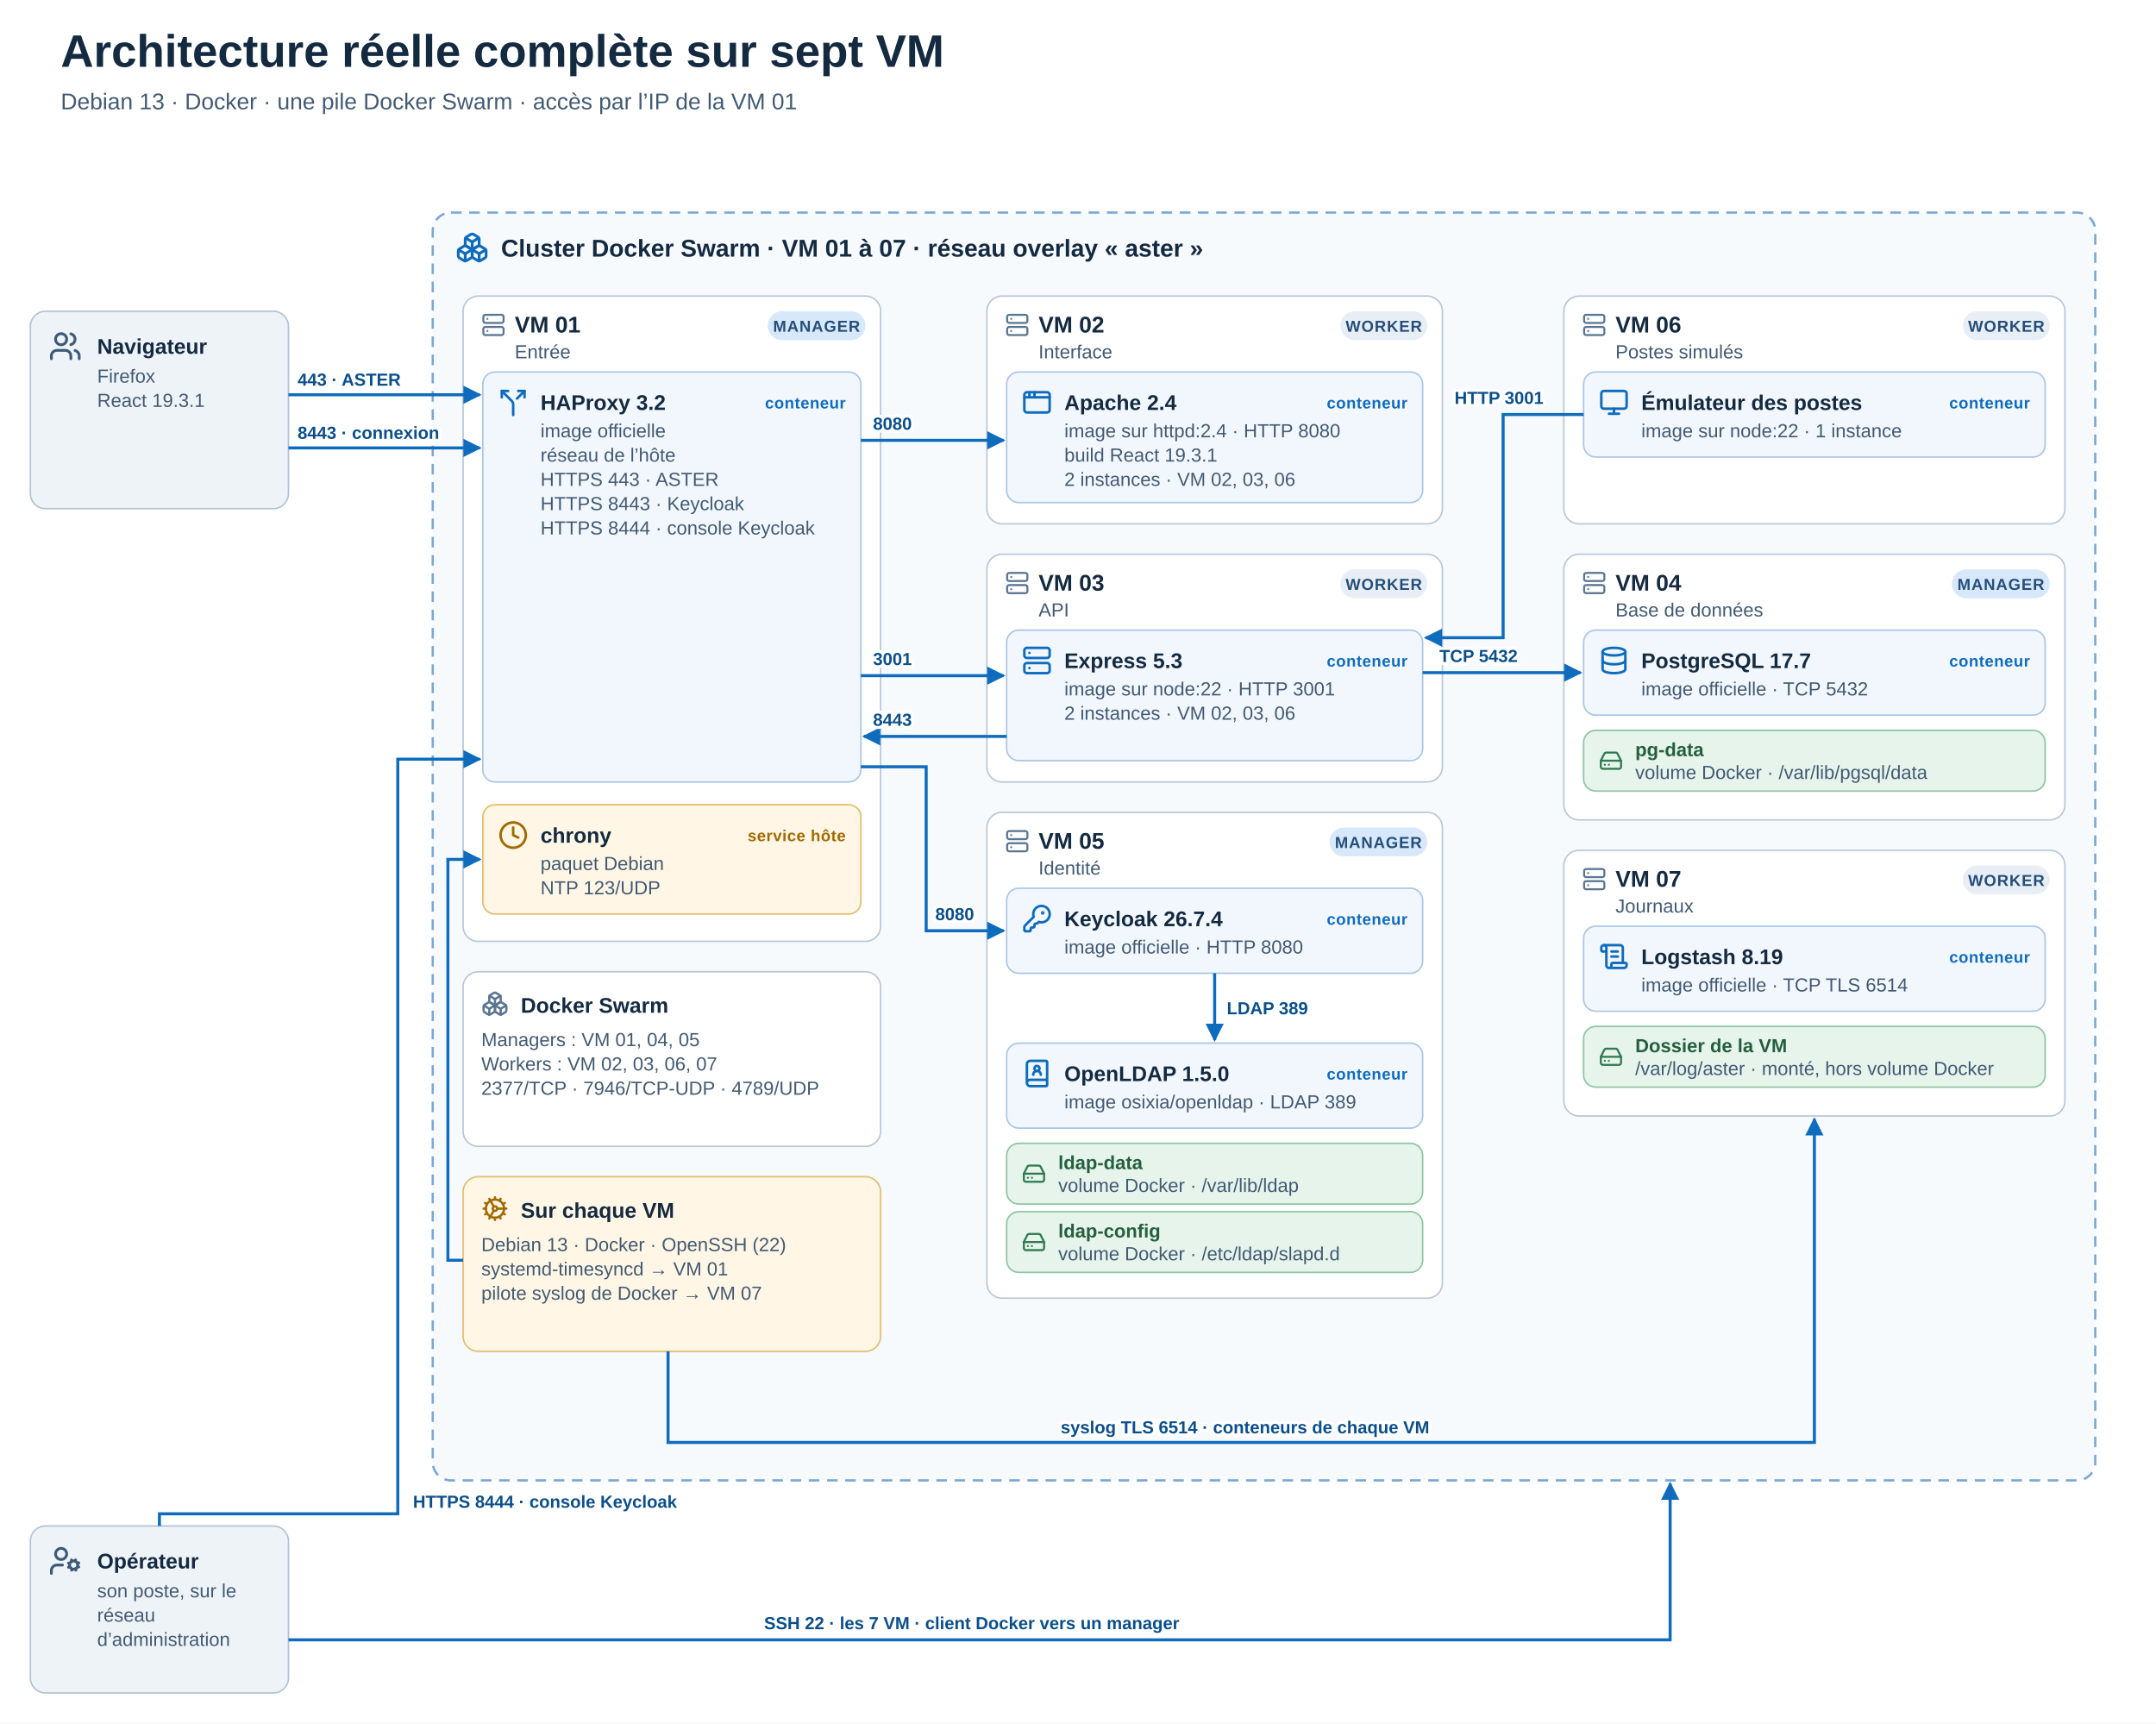
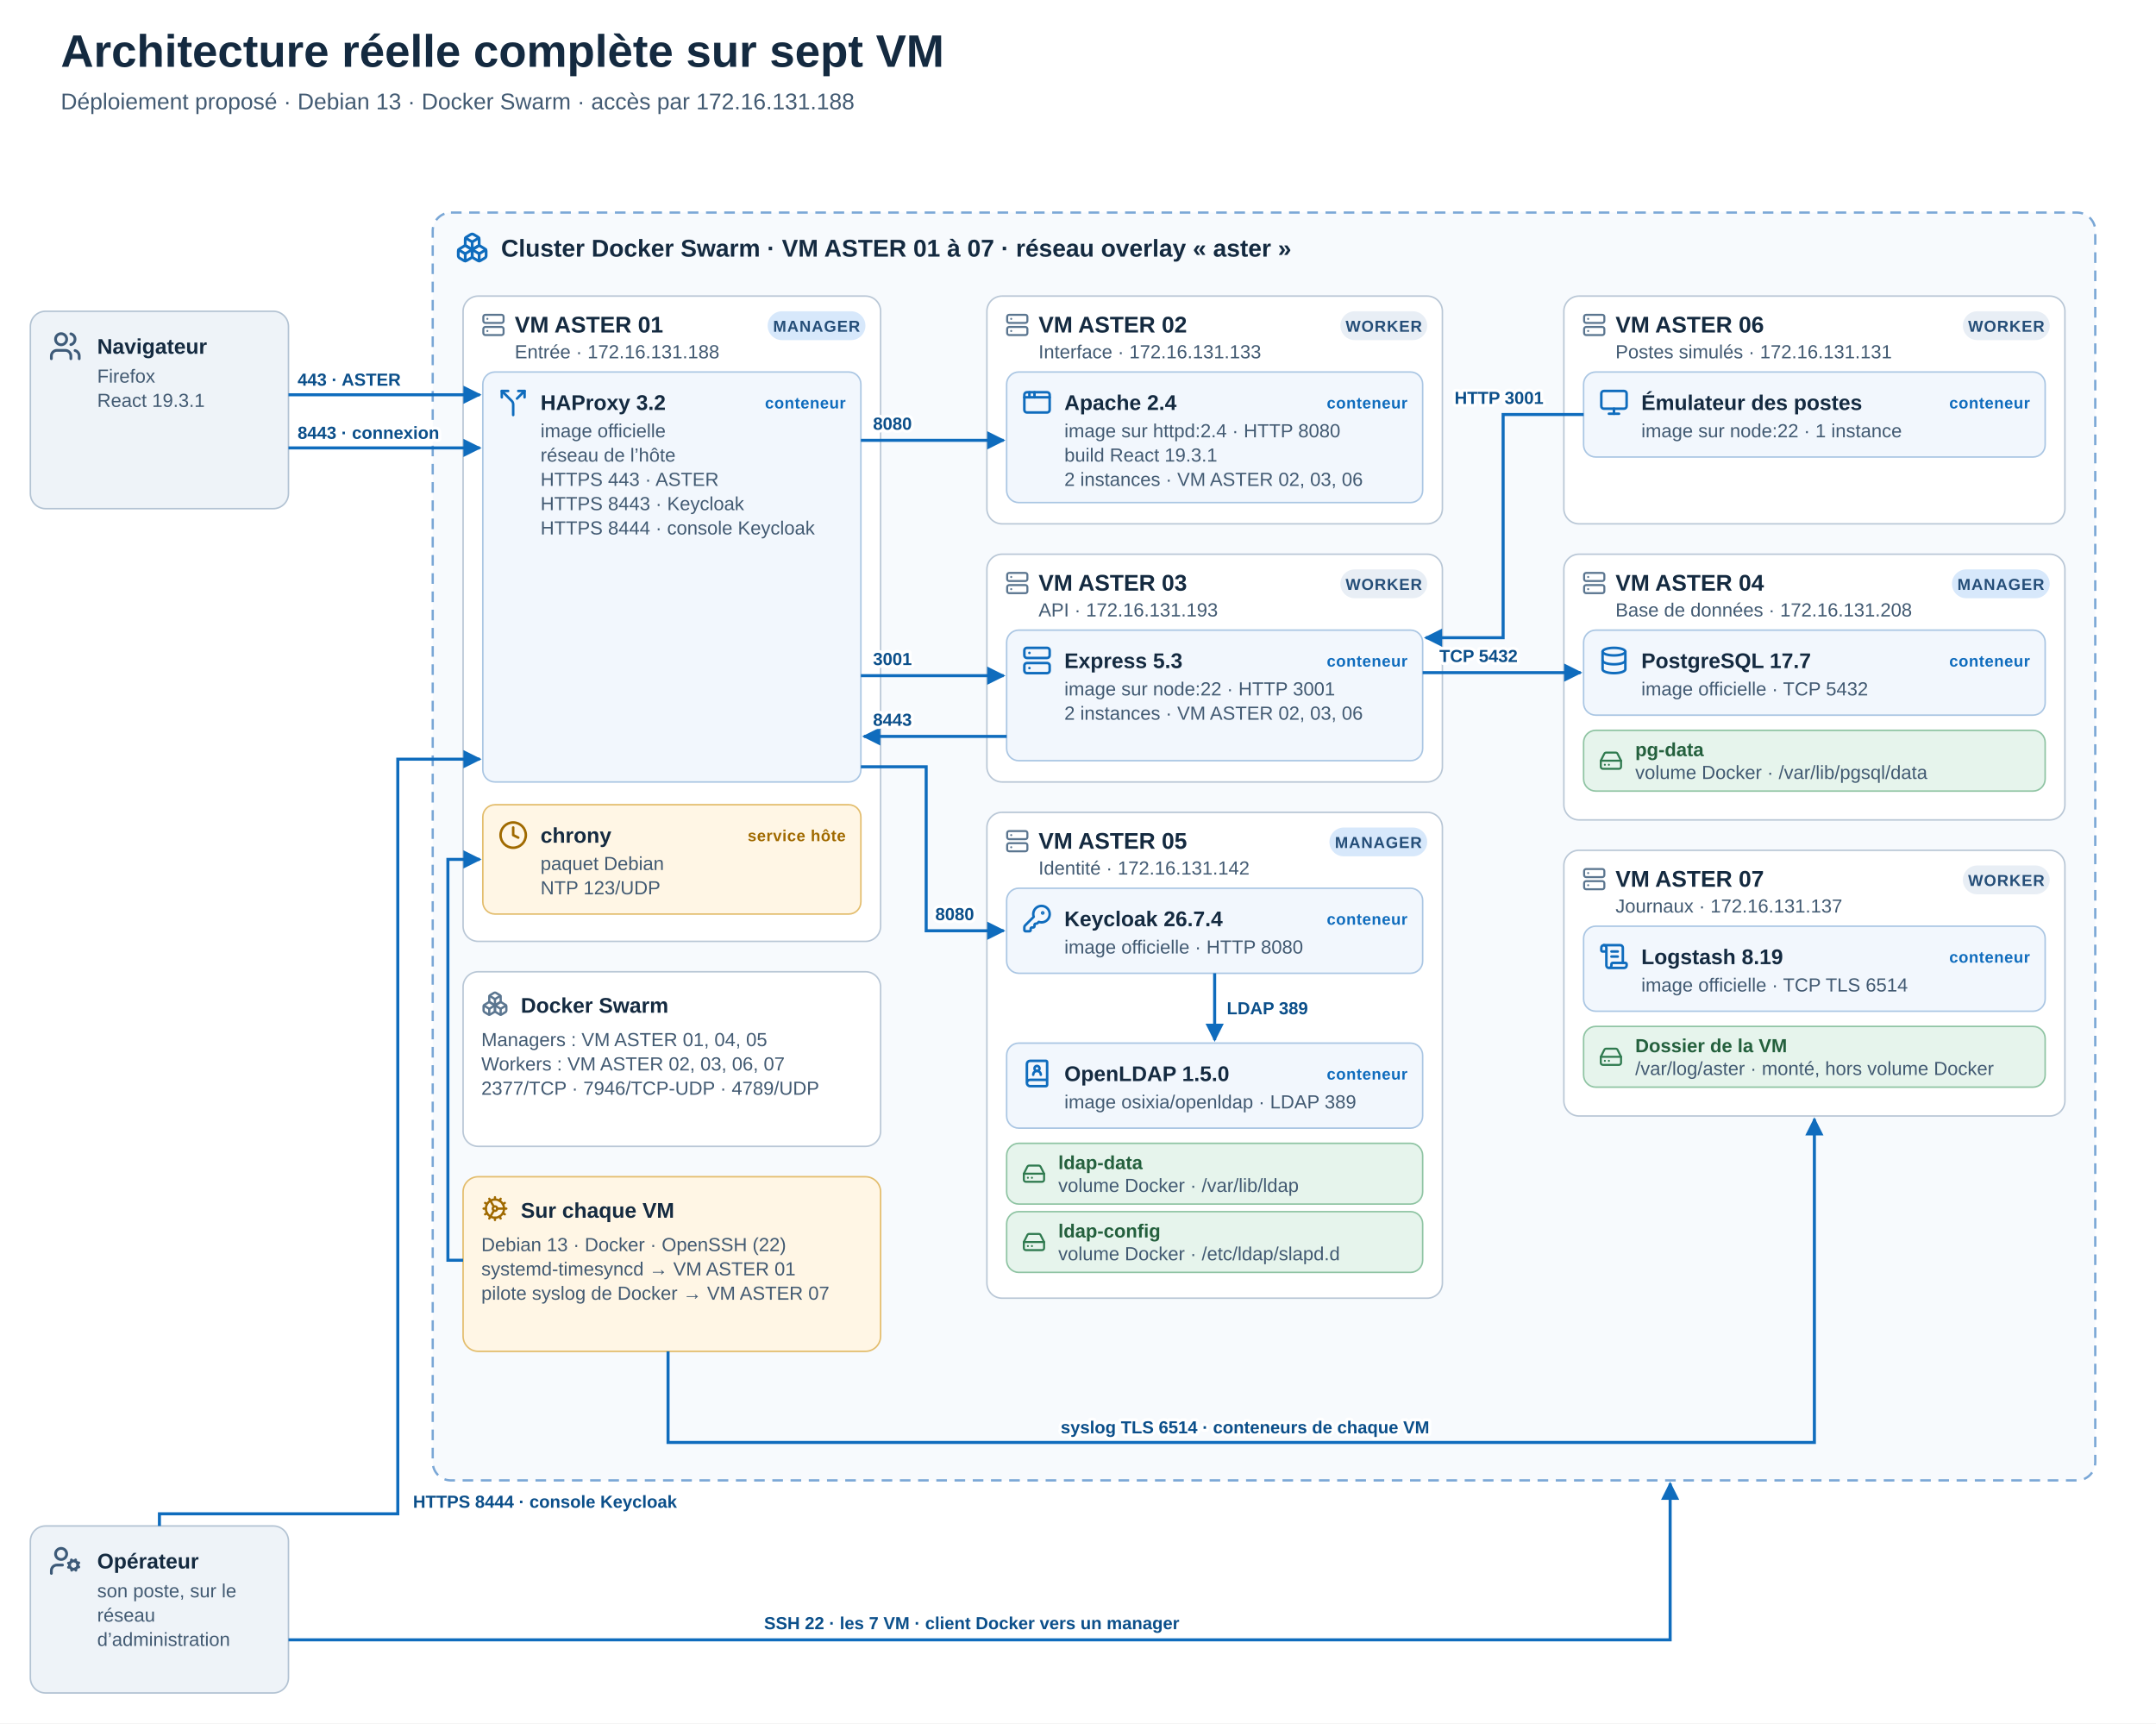
<svg xmlns="http://www.w3.org/2000/svg" width="1420" height="1135" viewBox="0 0 1420 1135" role="img" aria-labelledby="title desc">
  <defs>
    <marker id="arrow" viewBox="0 0 10 10" refX="9" refY="5" markerWidth="6" markerHeight="6" orient="auto">
      <path d="M0 0 L10 5 L0 10 Z" fill="#0f6cbd" />
    </marker>
    <marker id="arrow-start" viewBox="0 0 10 10" refX="1" refY="5" markerWidth="6" markerHeight="6" orient="auto">
      <path d="M10 0 L0 5 L10 10 Z" fill="#0f6cbd" />
    </marker>
    <symbol id="i-users" viewBox="0 0 24 24" fill="none" stroke="currentColor" stroke-width="2" stroke-linecap="round" stroke-linejoin="round">
      <path d="M16 21v-2a4 4 0 0 0-4-4H6a4 4 0 0 0-4 4v2" />
      <circle cx="9" cy="7" r="4" />
      <path d="M22 21v-2a4 4 0 0 0-3-3.87" />
      <path d="M16 3.13a4 4 0 0 1 0 7.75" />
    </symbol>
    <symbol id="i-user-cog" viewBox="0 0 24 24" fill="none" stroke="currentColor" stroke-width="2" stroke-linecap="round" stroke-linejoin="round">
      <circle cx="18" cy="15" r="3" />
      <circle cx="9" cy="7" r="4" />
      <path d="M10 15H6a4 4 0 0 0-4 4v2" />
      <path d="m21.7 16.4-.9-.3" />
      <path d="m15.2 13.9-.9-.3" />
      <path d="m16.6 18.7.3-.9" />
      <path d="m19.1 12.2.3-.9" />
      <path d="m19.6 18.7-.4-1" />
      <path d="m16.8 12.3-.4-1" />
      <path d="m14.3 16.6 1-.4" />
      <path d="m20.7 13.8 1-.4" />
    </symbol>
    <symbol id="i-boxes" viewBox="0 0 24 24" fill="none" stroke="currentColor" stroke-width="2" stroke-linecap="round" stroke-linejoin="round">
      <path d="M2.97 12.92A2 2 0 0 0 2 14.63v3.24a2 2 0 0 0 .97 1.71l3 1.8a2 2 0 0 0 2.06 0L12 19v-5.5l-5-3-4.03 2.42Z" />
      <path d="m7 16.5-4.74-2.85" />
      <path d="m7 16.5 5-3" />
      <path d="M7 16.5v5.17" />
      <path d="M12 13.5V19l3.97 2.38a2 2 0 0 0 2.06 0l3-1.8a2 2 0 0 0 .97-1.71v-3.24a2 2 0 0 0-.97-1.71L17 10.5l-5 3Z" />
      <path d="m17 16.5-5-3" />
      <path d="m17 16.5 4.74-2.85" />
      <path d="M17 16.5v5.17" />
      <path d="M7.97 4.42A2 2 0 0 0 7 6.13v4.37l5 3 5-3V6.13a2 2 0 0 0-.97-1.71l-3-1.8a2 2 0 0 0-2.06 0l-3 1.8Z" />
      <path d="M12 8 7.26 5.15" />
      <path d="m12 8 4.74-2.85" />
      <path d="M12 13.5V8" />
    </symbol>
    <symbol id="i-server" viewBox="0 0 24 24" fill="none" stroke="currentColor" stroke-width="2" stroke-linecap="round" stroke-linejoin="round">
      <rect width="20" height="8" x="2" y="2" rx="2" ry="2" />
      <rect width="20" height="8" x="2" y="14" rx="2" ry="2" />
      <line x1="6" x2="6.01" y1="6" y2="6" />
      <line x1="6" x2="6.01" y1="18" y2="18" />
    </symbol>
    <symbol id="i-split" viewBox="0 0 24 24" fill="none" stroke="currentColor" stroke-width="2" stroke-linecap="round" stroke-linejoin="round">
      <path d="M16 3h5v5" />
      <path d="M8 3H3v5" />
      <path d="M12 22v-8.3a4 4 0 0 0-1.172-2.872L3 3" />
      <path d="m15 9 6-6" />
    </symbol>
    <symbol id="i-clock" viewBox="0 0 24 24" fill="none" stroke="currentColor" stroke-width="2" stroke-linecap="round" stroke-linejoin="round">
      <circle cx="12" cy="12" r="10" />
      <polyline points="12 6 12 12 16 14" />
    </symbol>
    <symbol id="i-cog" viewBox="0 0 24 24" fill="none" stroke="currentColor" stroke-width="2" stroke-linecap="round" stroke-linejoin="round">
      <path d="M12 20a8 8 0 1 0 0-16 8 8 0 0 0 0 16Z" />
      <path d="M12 14a2 2 0 1 0 0-4 2 2 0 0 0 0 4Z" />
      <path d="M12 2v2" />
      <path d="M12 22v-2" />
      <path d="m17 20.66-1-1.73" />
      <path d="M11 10.27 7 3.34" />
      <path d="m20.66 17-1.73-1" />
      <path d="m3.34 7 1.73 1" />
      <path d="M14 12h8" />
      <path d="M2 12h2" />
      <path d="m20.66 7-1.73 1" />
      <path d="m3.34 17 1.73-1" />
      <path d="m17 3.34-1 1.73" />
      <path d="m11 13.73-4 6.93" />
    </symbol>
    <symbol id="i-app-window" viewBox="0 0 24 24" fill="none" stroke="currentColor" stroke-width="2" stroke-linecap="round" stroke-linejoin="round">
      <rect x="2" y="4" width="20" height="16" rx="2" />
      <path d="M10 4v4" />
      <path d="M2 8h20" />
      <path d="M6 4v4" />
    </symbol>
    <symbol id="i-key-round" viewBox="0 0 24 24" fill="none" stroke="currentColor" stroke-width="2" stroke-linecap="round" stroke-linejoin="round">
      <path d="M2.586 17.414A2 2 0 0 0 2 18.828V21a1 1 0 0 0 1 1h3a1 1 0 0 0 1-1v-1a1 1 0 0 1 1-1h1a1 1 0 0 0 1-1v-1a1 1 0 0 1 1-1h.172a2 2 0 0 0 1.414-.586l.814-.814a6.5 6.5 0 1 0-4-4z" />
      <circle cx="16.5" cy="7.5" r=".5" fill="currentColor" />
    </symbol>
    <symbol id="i-book-user" viewBox="0 0 24 24" fill="none" stroke="currentColor" stroke-width="2" stroke-linecap="round" stroke-linejoin="round">
      <path d="M15 13a3 3 0 1 0-6 0" />
      <path d="M4 19.5v-15A2.5 2.5 0 0 1 6.5 2H19a1 1 0 0 1 1 1v18a1 1 0 0 1-1 1H6.5a1 1 0 0 1 0-5H20" />
      <circle cx="12" cy="8" r="2" />
    </symbol>
    <symbol id="i-hard-drive" viewBox="0 0 24 24" fill="none" stroke="currentColor" stroke-width="2" stroke-linecap="round" stroke-linejoin="round">
      <line x1="22" x2="2" y1="12" y2="12" />
      <path d="M5.45 5.11 2 12v6a2 2 0 0 0 2 2h16a2 2 0 0 0 2-2v-6l-3.45-6.89A2 2 0 0 0 16.76 4H7.24a2 2 0 0 0-1.79 1.11z" />
      <line x1="6" x2="6.01" y1="16" y2="16" />
      <line x1="10" x2="10.01" y1="16" y2="16" />
    </symbol>
    <symbol id="i-monitor" viewBox="0 0 24 24" fill="none" stroke="currentColor" stroke-width="2" stroke-linecap="round" stroke-linejoin="round">
      <rect width="20" height="14" x="2" y="3" rx="2" />
      <line x1="8" x2="16" y1="21" y2="21" />
      <line x1="12" x2="12" y1="17" y2="21" />
    </symbol>
    <symbol id="i-database" viewBox="0 0 24 24" fill="none" stroke="currentColor" stroke-width="2" stroke-linecap="round" stroke-linejoin="round">
      <ellipse cx="12" cy="5" rx="9" ry="3" />
      <path d="M3 5V19A9 3 0 0 0 21 19V5" />
      <path d="M3 12A9 3 0 0 0 21 12" />
    </symbol>
    <symbol id="i-scroll-text" viewBox="0 0 24 24" fill="none" stroke="currentColor" stroke-width="2" stroke-linecap="round" stroke-linejoin="round">
      <path d="M15 12h-5" />
      <path d="M15 8h-5" />
      <path d="M19 17V5a2 2 0 0 0-2-2H4" />
      <path d="M8 21h12a2 2 0 0 0 2-2v-1a1 1 0 0 0-1-1H11a1 1 0 0 0-1 1v1a2 2 0 1 1-4 0V5a2 2 0 1 0-4 0v2a1 1 0 0 0 1 1h3" />
    </symbol>
  </defs>
  <style>
text{font-family:'Segoe UI',Arial,Helvetica,sans-serif;fill:#142a40}
.title{font-size:30px;font-weight:bold}
.body{font-size:15px;fill:#425a72}
.frame,.zname{font-size:16px;font-weight:bold}
.vm{font-size:15px;font-weight:bold}
.service{font-size:14px;font-weight:bold}
.cname{font-size:15px;font-weight:bold}
.crole{font-size:12.5px;fill:#425a72}
.cvm{font-size:12px;font-weight:bold;fill:#0f6cbd}
.caption{font-size:12.5px;fill:#425a72}
.vol{font-size:12.5px;font-weight:bold;fill:#24603d}
.tag{font-size:10.5px;font-weight:bold;fill:#0f6cbd;letter-spacing:.3px}
.tag.host{fill:#a06a00}
.badge{font-size:10.5px;font-weight:bold;fill:#254e78;letter-spacing:.5px}
.step{font-size:13px;font-weight:bold;fill:#fff}
.route{font-size:11.5px;font-weight:bold;fill:#0b4f8a;paint-order:stroke;stroke:#fff;stroke-width:4;stroke-linejoin:round}
.flow{fill:none;stroke:#0f6cbd;stroke-width:2}
.auto{stroke-dasharray:6 4}
</style>
  <rect width="1420" height="1135" fill="#fff" />
  <text x="40" y="44" class="title" text-anchor="start">Architecture réelle complète sur sept VM</text>
-   <text x="40" y="72" class="body" text-anchor="start">Debian 13 · Docker · une pile Docker Swarm · accès par l’IP de la VM 01</text>
+   <text x="40" y="72" class="body" text-anchor="start">Déploiement proposé · Debian 13 · Docker Swarm · accès par 172.16.131.188</text>
  <rect x="20" y="205" width="170" height="130" rx="10" fill="#eef3f8" stroke="#b3c3d3" />
  <use href="#i-users" x="32" y="217" width="22" height="22" style="color:#3d5a78" />
  <text x="64" y="233" class="service" text-anchor="start">Navigateur</text>
  <text x="64" y="252" class="caption" text-anchor="start">Firefox</text>
  <text x="64" y="268" class="caption" text-anchor="start">React 19.3.1</text>
  <rect x="20" y="1005" width="170" height="110" rx="10" fill="#eef3f8" stroke="#b3c3d3" />
  <use href="#i-user-cog" x="32" y="1017" width="22" height="22" style="color:#3d5a78" />
  <text x="64" y="1033" class="service" text-anchor="start">Opérateur</text>
  <text x="64" y="1052" class="caption" text-anchor="start">son poste, sur le</text>
  <text x="64" y="1068" class="caption" text-anchor="start">réseau</text>
  <text x="64" y="1084" class="caption" text-anchor="start">d’administration</text>
  <rect x="285" y="140" width="1095" height="835" rx="12" fill="#f7fafd" stroke="#7aa7d6" stroke-dasharray="7 5" stroke-width="1.5" />
  <use href="#i-boxes" x="300" y="152" width="22" height="22" style="color:#0f6cbd" />
-   <text x="330" y="169" class="frame" text-anchor="start">Cluster Docker Swarm · VM 01 à 07 · réseau overlay « aster »</text>
+   <text x="330" y="169" class="frame" text-anchor="start">Cluster Docker Swarm · VM ASTER 01 à 07 · réseau overlay « aster »</text>
  <rect x="305" y="195" width="275" height="425" rx="10" fill="#ffffff" stroke="#b9c7d6" />
  <use href="#i-server" x="317" y="206" width="16" height="16" style="color:#5b7690" />
-   <text x="339" y="219" class="vm" text-anchor="start">VM 01</text>
-   <text x="339" y="236" class="caption" text-anchor="start">Entrée</text>
+   <text x="339" y="219" class="vm" text-anchor="start">VM ASTER 01</text>
+   <text x="339" y="236" class="caption" text-anchor="start">Entrée · 172.16.131.188</text>
  <rect x="505.6" y="205" width="64.4" height="19" rx="9.5" fill="#d7e8fb" stroke="none" />
  <text x="537.8" y="218.5" class="badge" text-anchor="middle">MANAGER</text>
  <rect x="318" y="245" width="249" height="270" rx="8" fill="#f2f7fd" stroke="#aac6e3" />
  <use href="#i-split" x="328" y="255" width="20" height="20" style="color:#0f6cbd" />
  <text x="356" y="270" class="service" text-anchor="start">HAProxy 3.2</text>
  <text x="557" y="269" class="tag" text-anchor="end">conteneur</text>
  <text x="356" y="288" class="caption" text-anchor="start">image officielle</text>
  <text x="356" y="304" class="caption" text-anchor="start">réseau de l’hôte</text>
  <text x="356" y="320" class="caption" text-anchor="start">HTTPS 443 · ASTER</text>
  <text x="356" y="336" class="caption" text-anchor="start">HTTPS 8443 · Keycloak</text>
  <text x="356" y="352" class="caption" text-anchor="start">HTTPS 8444 · console Keycloak</text>
  <rect x="318" y="530" width="249" height="72" rx="8" fill="#fff6e5" stroke="#e3bd6d" />
  <use href="#i-clock" x="328" y="540" width="20" height="20" style="color:#a06a00" />
  <text x="356" y="555" class="service" text-anchor="start">chrony</text>
  <text x="557" y="554" class="tag host" text-anchor="end">service hôte</text>
  <text x="356" y="573" class="caption" text-anchor="start">paquet Debian</text>
  <text x="356" y="589" class="caption" text-anchor="start">NTP 123/UDP</text>
  <rect x="305" y="640" width="275" height="115" rx="10" fill="#fff" stroke="#b9c7d6" />
  <use href="#i-boxes" x="317" y="652" width="18" height="18" style="color:#5b7690" />
  <text x="343" y="667" class="service" text-anchor="start">Docker Swarm</text>
-   <text x="317" y="689" class="caption" text-anchor="start">Managers : VM 01, 04, 05</text>
-   <text x="317" y="705" class="caption" text-anchor="start">Workers : VM 02, 03, 06, 07</text>
+   <text x="317" y="689" class="caption" text-anchor="start">Managers : VM ASTER 01, 04, 05</text>
+   <text x="317" y="705" class="caption" text-anchor="start">Workers : VM ASTER 02, 03, 06, 07</text>
  <text x="317" y="721" class="caption" text-anchor="start">2377/TCP · 7946/TCP-UDP · 4789/UDP</text>
  <rect x="305" y="775" width="275" height="115" rx="10" fill="#fff6e5" stroke="#e3bd6d" />
  <use href="#i-cog" x="317" y="787" width="18" height="18" style="color:#a06a00" />
  <text x="343" y="802" class="service" text-anchor="start">Sur chaque VM</text>
  <text x="317" y="824" class="caption" text-anchor="start">Debian 13 · Docker · OpenSSH (22)</text>
-   <text x="317" y="840" class="caption" text-anchor="start">systemd-timesyncd → VM 01</text>
-   <text x="317" y="856" class="caption" text-anchor="start">pilote syslog de Docker → VM 07</text>
+   <text x="317" y="840" class="caption" text-anchor="start">systemd-timesyncd → VM ASTER 01</text>
+   <text x="317" y="856" class="caption" text-anchor="start">pilote syslog de Docker → VM ASTER 07</text>
  <rect x="650" y="195" width="300" height="150" rx="10" fill="#ffffff" stroke="#b9c7d6" />
  <use href="#i-server" x="662" y="206" width="16" height="16" style="color:#5b7690" />
-   <text x="684" y="219" class="vm" text-anchor="start">VM 02</text>
-   <text x="684" y="236" class="caption" text-anchor="start">Interface</text>
+   <text x="684" y="219" class="vm" text-anchor="start">VM ASTER 02</text>
+   <text x="684" y="236" class="caption" text-anchor="start">Interface · 172.16.131.133</text>
  <rect x="882.8" y="205" width="57.2" height="19" rx="9.5" fill="#e8eef5" stroke="none" />
  <text x="911.4" y="218.5" class="badge" text-anchor="middle">WORKER</text>
  <rect x="663" y="245" width="274" height="86" rx="8" fill="#f2f7fd" stroke="#aac6e3" />
  <use href="#i-app-window" x="673" y="255" width="20" height="20" style="color:#0f6cbd" />
  <text x="701" y="270" class="service" text-anchor="start">Apache 2.4</text>
  <text x="927" y="269" class="tag" text-anchor="end">conteneur</text>
  <text x="701" y="288" class="caption" text-anchor="start">image sur httpd:2.4 · HTTP 8080</text>
  <text x="701" y="304" class="caption" text-anchor="start">build React 19.3.1</text>
-   <text x="701" y="320" class="caption" text-anchor="start">2 instances · VM 02, 03, 06</text>
+   <text x="701" y="320" class="caption" text-anchor="start">2 instances · VM ASTER 02, 03, 06</text>
  <rect x="650" y="365" width="300" height="150" rx="10" fill="#ffffff" stroke="#b9c7d6" />
  <use href="#i-server" x="662" y="376" width="16" height="16" style="color:#5b7690" />
-   <text x="684" y="389" class="vm" text-anchor="start">VM 03</text>
-   <text x="684" y="406" class="caption" text-anchor="start">API</text>
+   <text x="684" y="389" class="vm" text-anchor="start">VM ASTER 03</text>
+   <text x="684" y="406" class="caption" text-anchor="start">API · 172.16.131.193</text>
  <rect x="882.8" y="375" width="57.2" height="19" rx="9.5" fill="#e8eef5" stroke="none" />
  <text x="911.4" y="388.5" class="badge" text-anchor="middle">WORKER</text>
  <rect x="663" y="415" width="274" height="86" rx="8" fill="#f2f7fd" stroke="#aac6e3" />
  <use href="#i-server" x="673" y="425" width="20" height="20" style="color:#0f6cbd" />
  <text x="701" y="440" class="service" text-anchor="start">Express 5.3</text>
  <text x="927" y="439" class="tag" text-anchor="end">conteneur</text>
  <text x="701" y="458" class="caption" text-anchor="start">image sur node:22 · HTTP 3001</text>
-   <text x="701" y="474" class="caption" text-anchor="start">2 instances · VM 02, 03, 06</text>
+   <text x="701" y="474" class="caption" text-anchor="start">2 instances · VM ASTER 02, 03, 06</text>
  <rect x="650" y="535" width="300" height="320" rx="10" fill="#ffffff" stroke="#b9c7d6" />
  <use href="#i-server" x="662" y="546" width="16" height="16" style="color:#5b7690" />
-   <text x="684" y="559" class="vm" text-anchor="start">VM 05</text>
-   <text x="684" y="576" class="caption" text-anchor="start">Identité</text>
+   <text x="684" y="559" class="vm" text-anchor="start">VM ASTER 05</text>
+   <text x="684" y="576" class="caption" text-anchor="start">Identité · 172.16.131.142</text>
  <rect x="875.6" y="545" width="64.4" height="19" rx="9.5" fill="#d7e8fb" stroke="none" />
  <text x="907.8" y="558.5" class="badge" text-anchor="middle">MANAGER</text>
  <rect x="663" y="585" width="274" height="56" rx="8" fill="#f2f7fd" stroke="#aac6e3" />
  <use href="#i-key-round" x="673" y="595" width="20" height="20" style="color:#0f6cbd" />
  <text x="701" y="610" class="service" text-anchor="start">Keycloak 26.7.4</text>
  <text x="927" y="609" class="tag" text-anchor="end">conteneur</text>
  <text x="701" y="628" class="caption" text-anchor="start">image officielle · HTTP 8080</text>
  <rect x="663" y="687" width="274" height="56" rx="8" fill="#f2f7fd" stroke="#aac6e3" />
  <use href="#i-book-user" x="673" y="697" width="20" height="20" style="color:#0f6cbd" />
  <text x="701" y="712" class="service" text-anchor="start">OpenLDAP 1.5.0</text>
  <text x="927" y="711" class="tag" text-anchor="end">conteneur</text>
  <text x="701" y="730" class="caption" text-anchor="start">image osixia/openldap · LDAP 389</text>
  <rect x="663" y="753" width="274" height="40" rx="8" fill="#e6f4ec" stroke="#8fc4a3" />
  <use href="#i-hard-drive" x="673" y="765" width="16" height="16" style="color:#2f7a4f" />
  <text x="697" y="770" class="vol" text-anchor="start">ldap-data</text>
  <text x="697" y="785" class="caption" text-anchor="start">volume Docker · /var/lib/ldap</text>
  <rect x="663" y="798" width="274" height="40" rx="8" fill="#e6f4ec" stroke="#8fc4a3" />
  <use href="#i-hard-drive" x="673" y="810" width="16" height="16" style="color:#2f7a4f" />
  <text x="697" y="815" class="vol" text-anchor="start">ldap-config</text>
  <text x="697" y="830" class="caption" text-anchor="start">volume Docker · /etc/ldap/slapd.d</text>
  <rect x="1030" y="195" width="330" height="150" rx="10" fill="#ffffff" stroke="#b9c7d6" />
  <use href="#i-server" x="1042" y="206" width="16" height="16" style="color:#5b7690" />
-   <text x="1064" y="219" class="vm" text-anchor="start">VM 06</text>
-   <text x="1064" y="236" class="caption" text-anchor="start">Postes simulés</text>
+   <text x="1064" y="219" class="vm" text-anchor="start">VM ASTER 06</text>
+   <text x="1064" y="236" class="caption" text-anchor="start">Postes simulés · 172.16.131.131</text>
  <rect x="1292.8" y="205" width="57.2" height="19" rx="9.5" fill="#e8eef5" stroke="none" />
  <text x="1321.4" y="218.5" class="badge" text-anchor="middle">WORKER</text>
  <rect x="1043" y="245" width="304" height="56" rx="8" fill="#f2f7fd" stroke="#aac6e3" />
  <use href="#i-monitor" x="1053" y="255" width="20" height="20" style="color:#0f6cbd" />
  <text x="1081" y="270" class="service" text-anchor="start">Émulateur des postes</text>
  <text x="1337" y="269" class="tag" text-anchor="end">conteneur</text>
  <text x="1081" y="288" class="caption" text-anchor="start">image sur node:22 · 1 instance</text>
  <rect x="1030" y="365" width="330" height="175" rx="10" fill="#ffffff" stroke="#b9c7d6" />
  <use href="#i-server" x="1042" y="376" width="16" height="16" style="color:#5b7690" />
-   <text x="1064" y="389" class="vm" text-anchor="start">VM 04</text>
-   <text x="1064" y="406" class="caption" text-anchor="start">Base de données</text>
+   <text x="1064" y="389" class="vm" text-anchor="start">VM ASTER 04</text>
+   <text x="1064" y="406" class="caption" text-anchor="start">Base de données · 172.16.131.208</text>
  <rect x="1285.6" y="375" width="64.4" height="19" rx="9.5" fill="#d7e8fb" stroke="none" />
  <text x="1317.8" y="388.5" class="badge" text-anchor="middle">MANAGER</text>
  <rect x="1043" y="415" width="304" height="56" rx="8" fill="#f2f7fd" stroke="#aac6e3" />
  <use href="#i-database" x="1053" y="425" width="20" height="20" style="color:#0f6cbd" />
  <text x="1081" y="440" class="service" text-anchor="start">PostgreSQL 17.7</text>
  <text x="1337" y="439" class="tag" text-anchor="end">conteneur</text>
  <text x="1081" y="458" class="caption" text-anchor="start">image officielle · TCP 5432</text>
  <rect x="1043" y="481" width="304" height="40" rx="8" fill="#e6f4ec" stroke="#8fc4a3" />
  <use href="#i-hard-drive" x="1053" y="493" width="16" height="16" style="color:#2f7a4f" />
  <text x="1077" y="498" class="vol" text-anchor="start">pg-data</text>
  <text x="1077" y="513" class="caption" text-anchor="start">volume Docker · /var/lib/pgsql/data</text>
  <rect x="1030" y="560" width="330" height="175" rx="10" fill="#ffffff" stroke="#b9c7d6" />
  <use href="#i-server" x="1042" y="571" width="16" height="16" style="color:#5b7690" />
-   <text x="1064" y="584" class="vm" text-anchor="start">VM 07</text>
-   <text x="1064" y="601" class="caption" text-anchor="start">Journaux</text>
+   <text x="1064" y="584" class="vm" text-anchor="start">VM ASTER 07</text>
+   <text x="1064" y="601" class="caption" text-anchor="start">Journaux · 172.16.131.137</text>
  <rect x="1292.8" y="570" width="57.2" height="19" rx="9.5" fill="#e8eef5" stroke="none" />
  <text x="1321.4" y="583.5" class="badge" text-anchor="middle">WORKER</text>
  <rect x="1043" y="610" width="304" height="56" rx="8" fill="#f2f7fd" stroke="#aac6e3" />
  <use href="#i-scroll-text" x="1053" y="620" width="20" height="20" style="color:#0f6cbd" />
  <text x="1081" y="635" class="service" text-anchor="start">Logstash 8.19</text>
  <text x="1337" y="634" class="tag" text-anchor="end">conteneur</text>
  <text x="1081" y="653" class="caption" text-anchor="start">image officielle · TCP TLS 6514</text>
  <rect x="1043" y="676" width="304" height="40" rx="8" fill="#e6f4ec" stroke="#8fc4a3" />
  <use href="#i-hard-drive" x="1053" y="688" width="16" height="16" style="color:#2f7a4f" />
  <text x="1077" y="693" class="vol" text-anchor="start">Dossier de la VM</text>
  <text x="1077" y="708" class="caption" text-anchor="start">/var/log/aster · monté, hors volume Docker</text>
  <path d="M190 260 L316 260" class="flow" marker-end="url(#arrow)" />
  <text x="196" y="254" class="route" text-anchor="start">443 · ASTER</text>
  <path d="M190 295 L316 295" class="flow" marker-end="url(#arrow)" />
  <text x="196" y="289" class="route" text-anchor="start">8443 · connexion</text>
  <path d="M567 290 L661 290" class="flow" marker-end="url(#arrow)" />
  <text x="575" y="283" class="route" text-anchor="start">8080</text>
  <path d="M567 445 L661 445" class="flow" marker-end="url(#arrow)" />
  <text x="575" y="438" class="route" text-anchor="start">3001</text>
  <path d="M663 485 L569 485" class="flow" marker-end="url(#arrow)" />
  <text x="575" y="478" class="route" text-anchor="start">8443</text>
  <path d="M567 505 L610 505 L610 613 L661 613" class="flow" marker-end="url(#arrow)" />
  <text x="616" y="606" class="route" text-anchor="start">8080</text>
  <path d="M800 641 L800 685" class="flow" marker-end="url(#arrow)" />
  <text x="808" y="668" class="route" text-anchor="start">LDAP 389</text>
  <path d="M937 443 L1041 443" class="flow" marker-end="url(#arrow)" />
  <text x="948" y="436" class="route" text-anchor="start">TCP 5432</text>
  <path d="M1043 273 L990 273 L990 420 L939 420" class="flow" marker-end="url(#arrow)" />
  <text x="958" y="266" class="route" text-anchor="start">HTTP 3001</text>
  <path d="M440 890 L440 950 L1195 950 L1195 737" class="flow" marker-end="url(#arrow)" />
  <text x="820" y="944" class="route" text-anchor="middle">syslog TLS 6514 · conteneurs de chaque VM</text>
  <path d="M305 830 L295 830 L295 566 L316 566" class="flow" marker-end="url(#arrow)" />
  <path d="M190 1080 L1100 1080 L1100 977" class="flow" marker-end="url(#arrow)" />
  <text x="640" y="1073" class="route" text-anchor="middle">SSH 22 · les 7 VM · client Docker vers un manager</text>
  <path d="M105 1005 L105 997 L262 997 L262 500 L316 500" class="flow" marker-end="url(#arrow)" />
  <text x="272" y="993" class="route" text-anchor="start">HTTPS 8444 · console Keycloak</text>
</svg>
